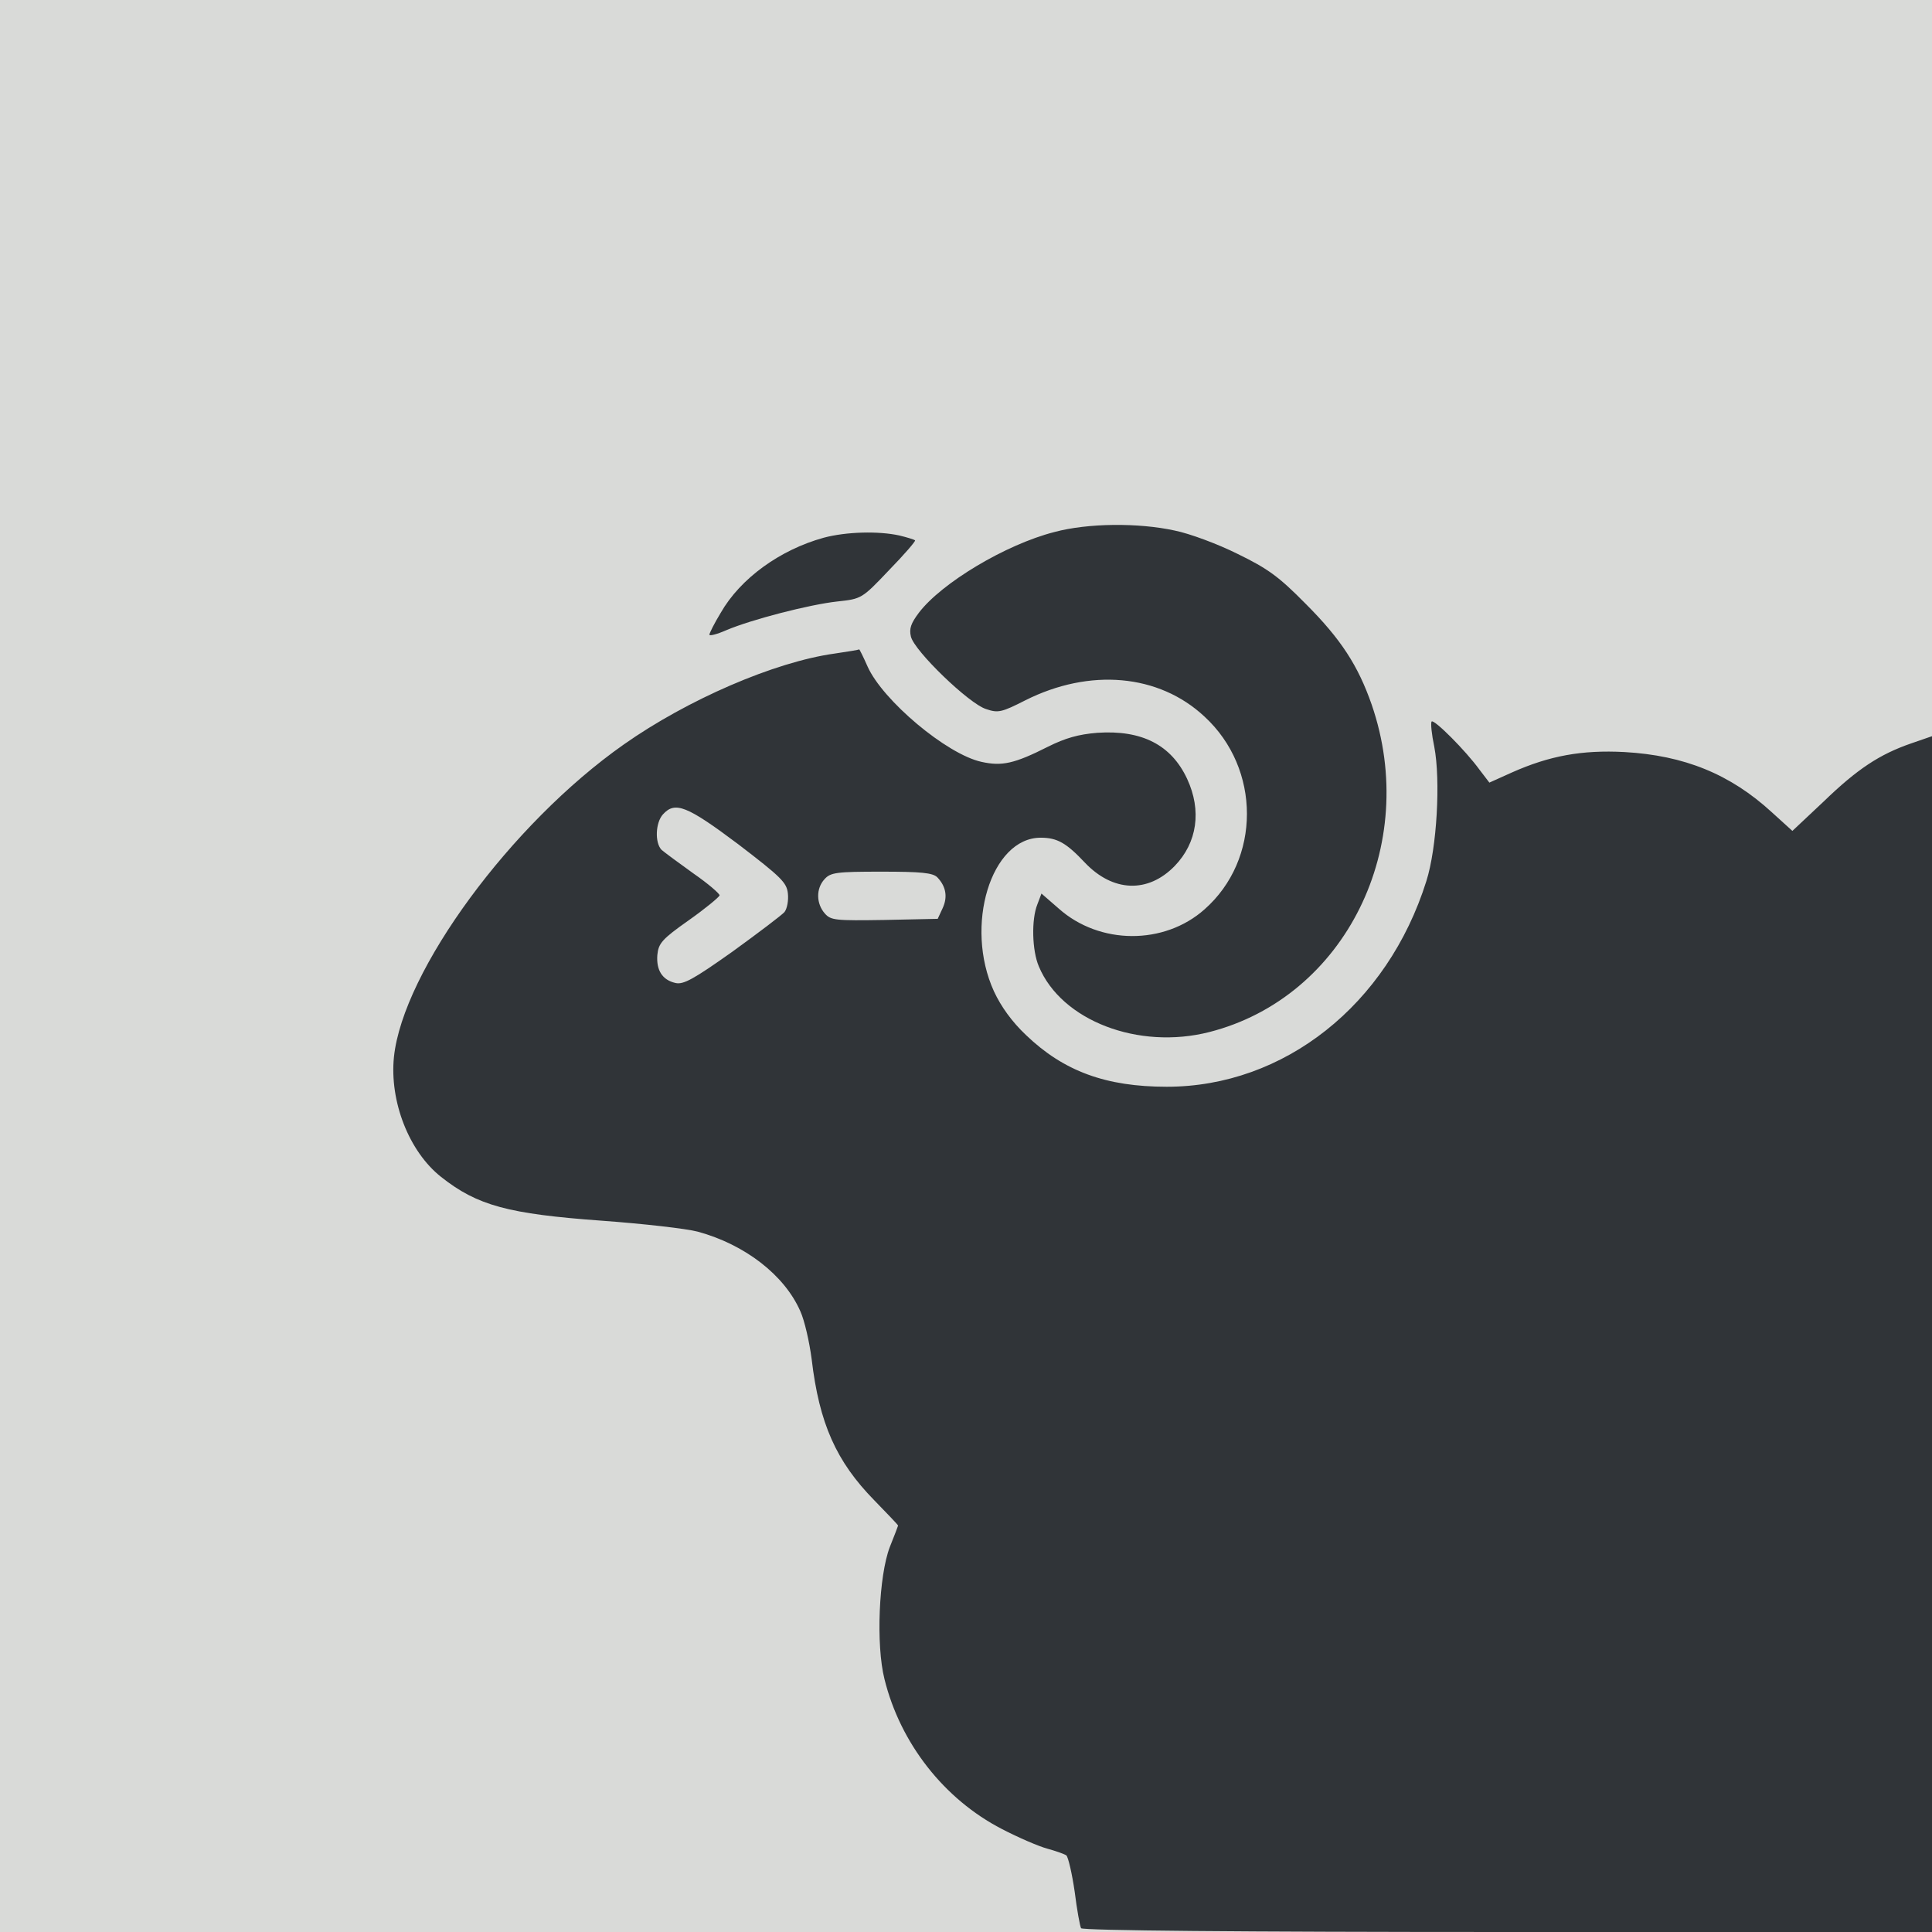
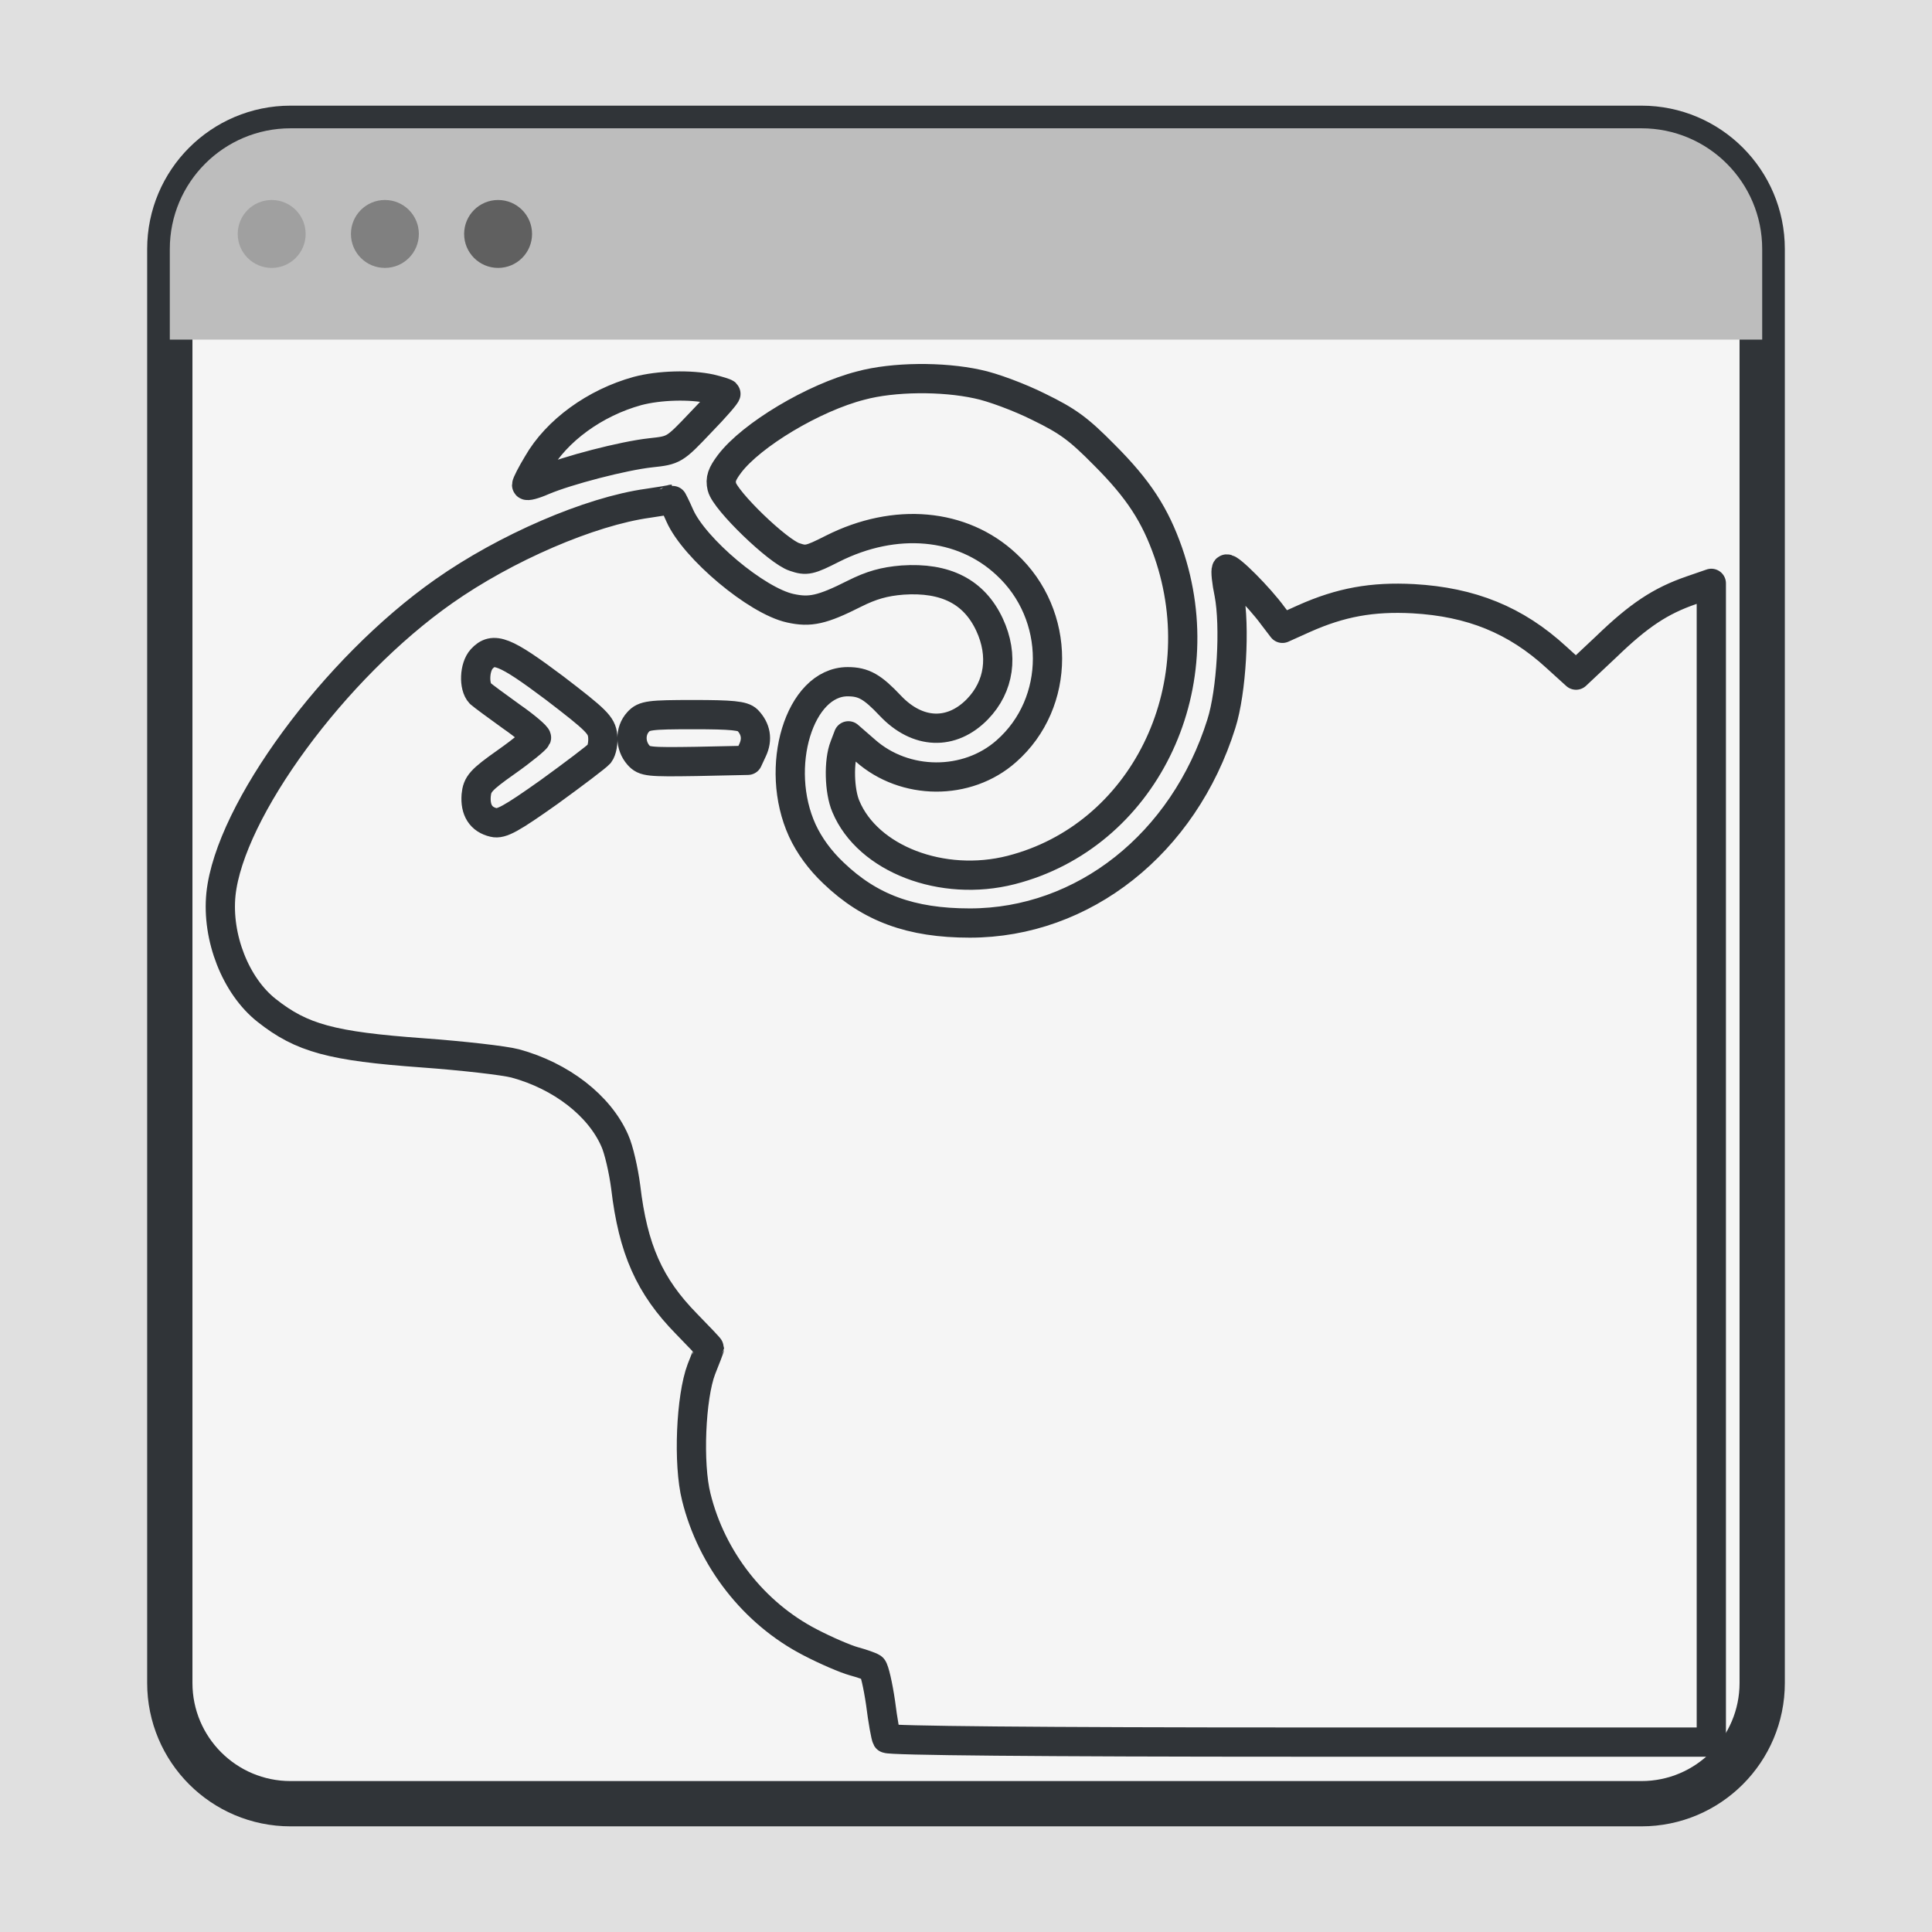
- <svg xmlns="http://www.w3.org/2000/svg" role="img" aria-label="Herdr logo" width="512" height="512" viewBox="0 0 512 512" preserveAspectRatio="xMidYMid meet">
-   <rect width="512" height="512" fill="#d9dad8" />
-   <g fill="#303438" transform="translate(0 512) scale(.1 -.1)" stroke="none">
-     <path d="M2794 3710 c-129 -33 -299 -135 -359 -214 -21 -28 -26 -42 -21 -63 9 -38 154 -178 199 -192 32 -11 41 -9 104 23 171 86 354 70 475 -43 150 -138 150 -379 0 -511 -107 -95 -278 -94 -386 2 l-46 40 -11 -29 c-16 -40 -14 -122 4 -164 60 -144 264 -222 452 -174 360 92 559 494 430 868 -36 103 -81 173 -175 267 -71 72 -100 93 -180 132 -52 26 -127 54 -167 62 -96 21 -230 20 -319 -4z M2183 3695 c-116 -32 -221 -108 -273 -199 -17 -28 -30 -54 -30 -58 0 -4 20 1 45 12 66 28 220 68 294 76 64 7 65 7 137 83 40 41 71 77 69 79 -2 2 -21 8 -42 13 -55 12 -140 10 -200 -6z M2212 3388 c-159 -22 -390 -122 -559 -241 -299 -210 -585 -600 -609 -828 -12 -118 40 -251 125 -318 96 -76 178 -98 426 -116 110 -8 224 -21 254 -29 125 -34 230 -115 272 -211 11 -24 24 -81 30 -127 20 -170 65 -271 166 -374 34 -35 63 -65 63 -67 0 -1 -10 -27 -22 -57 -29 -76 -37 -259 -14 -350 42 -170 158 -318 311 -397 44 -23 98 -46 120 -52 22 -6 45 -14 51 -18 5 -5 15 -48 22 -96 6 -48 14 -92 17 -97 4 -6 415 -10 1131 -10 l1124 0 0 1584 0 1585 -55 -19 c-84 -29 -143 -68 -232 -154 l-83 -78 -54 49 c-111 102 -233 151 -391 160 -113 6 -199 -10 -298 -54 l-60 -27 -26 34 c-37 51 -120 134 -127 128 -3 -4 0 -34 7 -67 17 -89 7 -268 -21 -356 -103 -328 -377 -545 -688 -545 -161 0 -273 41 -373 137 -37 35 -66 75 -85 116 -79 173 -8 407 124 407 44 0 68 -14 117 -66 74 -78 167 -82 238 -9 60 62 72 147 33 231 -42 90 -120 130 -238 122 -50 -4 -85 -14 -131 -37 -89 -45 -122 -52 -176 -40 -92 20 -262 163 -302 253 -11 25 -21 45 -22 45 -1 -1 -30 -6 -65 -11z m-256 -505 c115 -88 129 -102 132 -131 2 -18 -2 -40 -9 -49 -7 -8 -69 -55 -138 -105 -103 -73 -130 -88 -151 -83 -35 8 -51 34 -48 74 3 31 12 42 83 92 44 31 80 61 82 66 1 4 -30 31 -69 58 -39 28 -77 56 -85 63 -18 19 -16 72 4 94 32 35 63 23 199 -79z m528 -88 c23 -24 28 -52 14 -82 l-13 -28 -141 -3 c-130 -2 -142 -1 -158 17 -23 26 -24 66 -1 91 16 18 32 20 151 20 105 0 136 -3 148 -15z" />
+ <svg xmlns="http://www.w3.org/2000/svg" role="img" aria-label="Herdr browser logo" width="512" height="512" viewBox="0 0 512 512">
+   <rect width="512" height="512" fill="#e0e0e0" />
+   <rect x="45" y="34" width="422" height="444" rx="32" fill="#f5f5f5" stroke="#303438" stroke-width="12" />
+   <path d="M45 66a32 32 0 0 1 32-32h358a32 32 0 0 1 32 32v24H45Z" fill="#bdbdbd" />
+   <circle cx="72" cy="62" r="9" fill="#a0a0a0" />
+   <circle cx="102" cy="62" r="9" fill="#808080" />
+   <circle cx="132" cy="62" r="9" fill="#606060" />
+   <g transform="translate(-42.61 461.67) scale(.0969 -.0969)" fill="none" stroke="#303438" stroke-width="80" stroke-linecap="round" stroke-linejoin="round">
+     <path d="M2794 3710c-129-33-299-135-359-214-21-28-26-42-21-63 9-38 154-178 199-192 32-11 41-9 104 23 171 86 354 70 475-43 150-138 150-379 0-511-107-95-278-94-386 2l-46 40-11-29c-16-40-14-122 4-164 60-144 264-222 452-174 360 92 559 494 430 868-36 103-81 173-175 267-71 72-100 93-180 132-52 26-127 54-167 62-96 21-230 20-319-4zM2183 3695c-116-32-221-108-273-199-17-28-30-54-30-58s20 1 45 12c66 28 220 68 294 76 64 7 65 7 137 83 40 41 71 77 69 79-2 2-21 8-42 13-55 12-140 10-200-6zM2212 3388c-159-22-390-122-559-241-299-210-585-600-609-828-12-118 40-251 125-318 96-76 178-98 426-116 110-8 224-21 254-29 125-34 230-115 272-211 11-24 24-81 30-127 20-170 65-271 166-374 34-35 63-65 63-67 0-1-10-27-22-57-29-76-37-259-14-350 42-170 158-318 311-397 44-23 98-46 120-52 22-6 45-14 51-18 5-5 15-48 22-96 6-48 14-92 17-97 4-6 415-10 1131-10h1124v1584 1585l-55-19c-84-29-143-68-232-154l-83-78-54 49c-111 102-233 151-391 160-113 6-199-10-298-54l-60-27-26 34c-37 51-120 134-127 128-3-4 0-34 7-67 17-89 7-268-21-356-103-328-377-545-688-545-161 0-273 41-373 137-37 35-66 75-85 116-79 173-8 407 124 407 44 0 68-14 117-66 74-78 167-82 238-9 60 62 72 147 33 231-42 90-120 130-238 122-50-4-85-14-131-37-89-45-122-52-176-40-92 20-262 163-302 253-11 25-21 45-22 45-1-1-30-6-65-11zm-256-505c115-88 129-102 132-131 2-18-2-40-9-49-7-8-69-55-138-105-103-73-130-88-151-83-35 8-51 34-48 74 3 31 12 42 83 92 44 31 80 61 82 66 1 4-30 31-69 58-39 28-77 56-85 63-18 19-16 72 4 94 32 35 63 23 199-79zm528-88c23-24 28-52 14-82l-13-28-141-3c-130-2-142-1-158 17-23 26-24 66-1 91 16 18 32 20 151 20 105 0 136-3 148-15z" />
  </g>
</svg>
